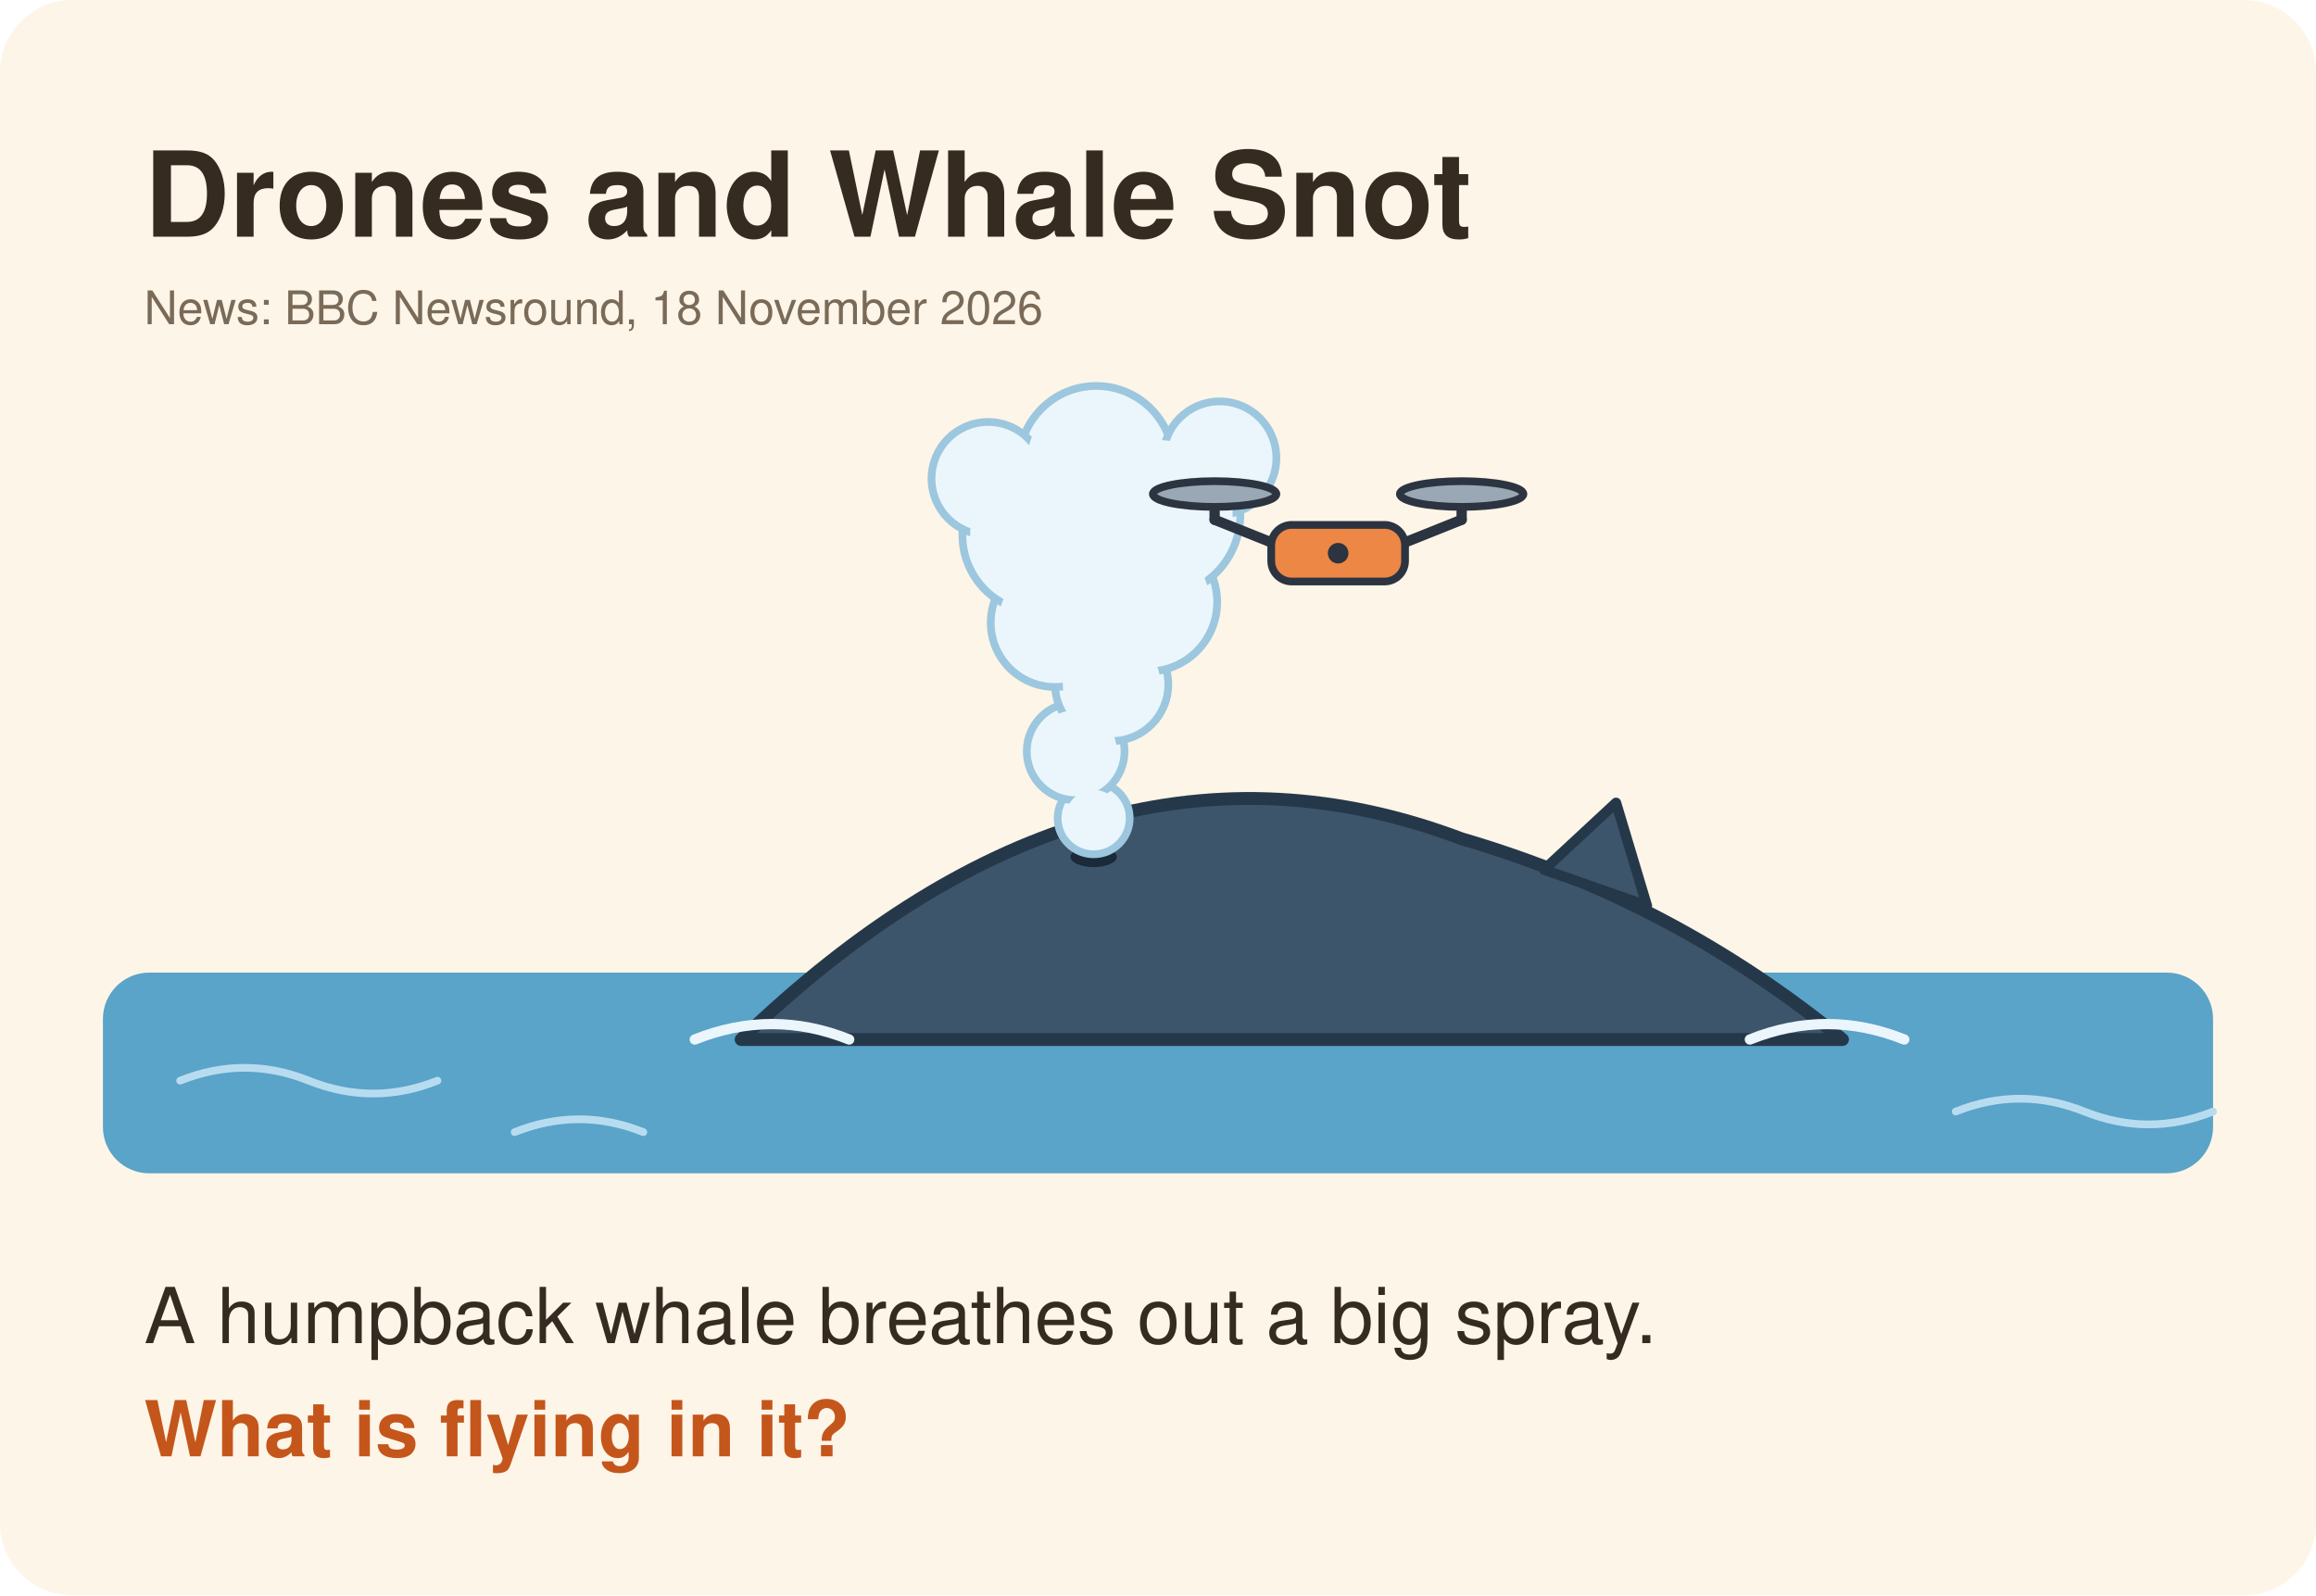
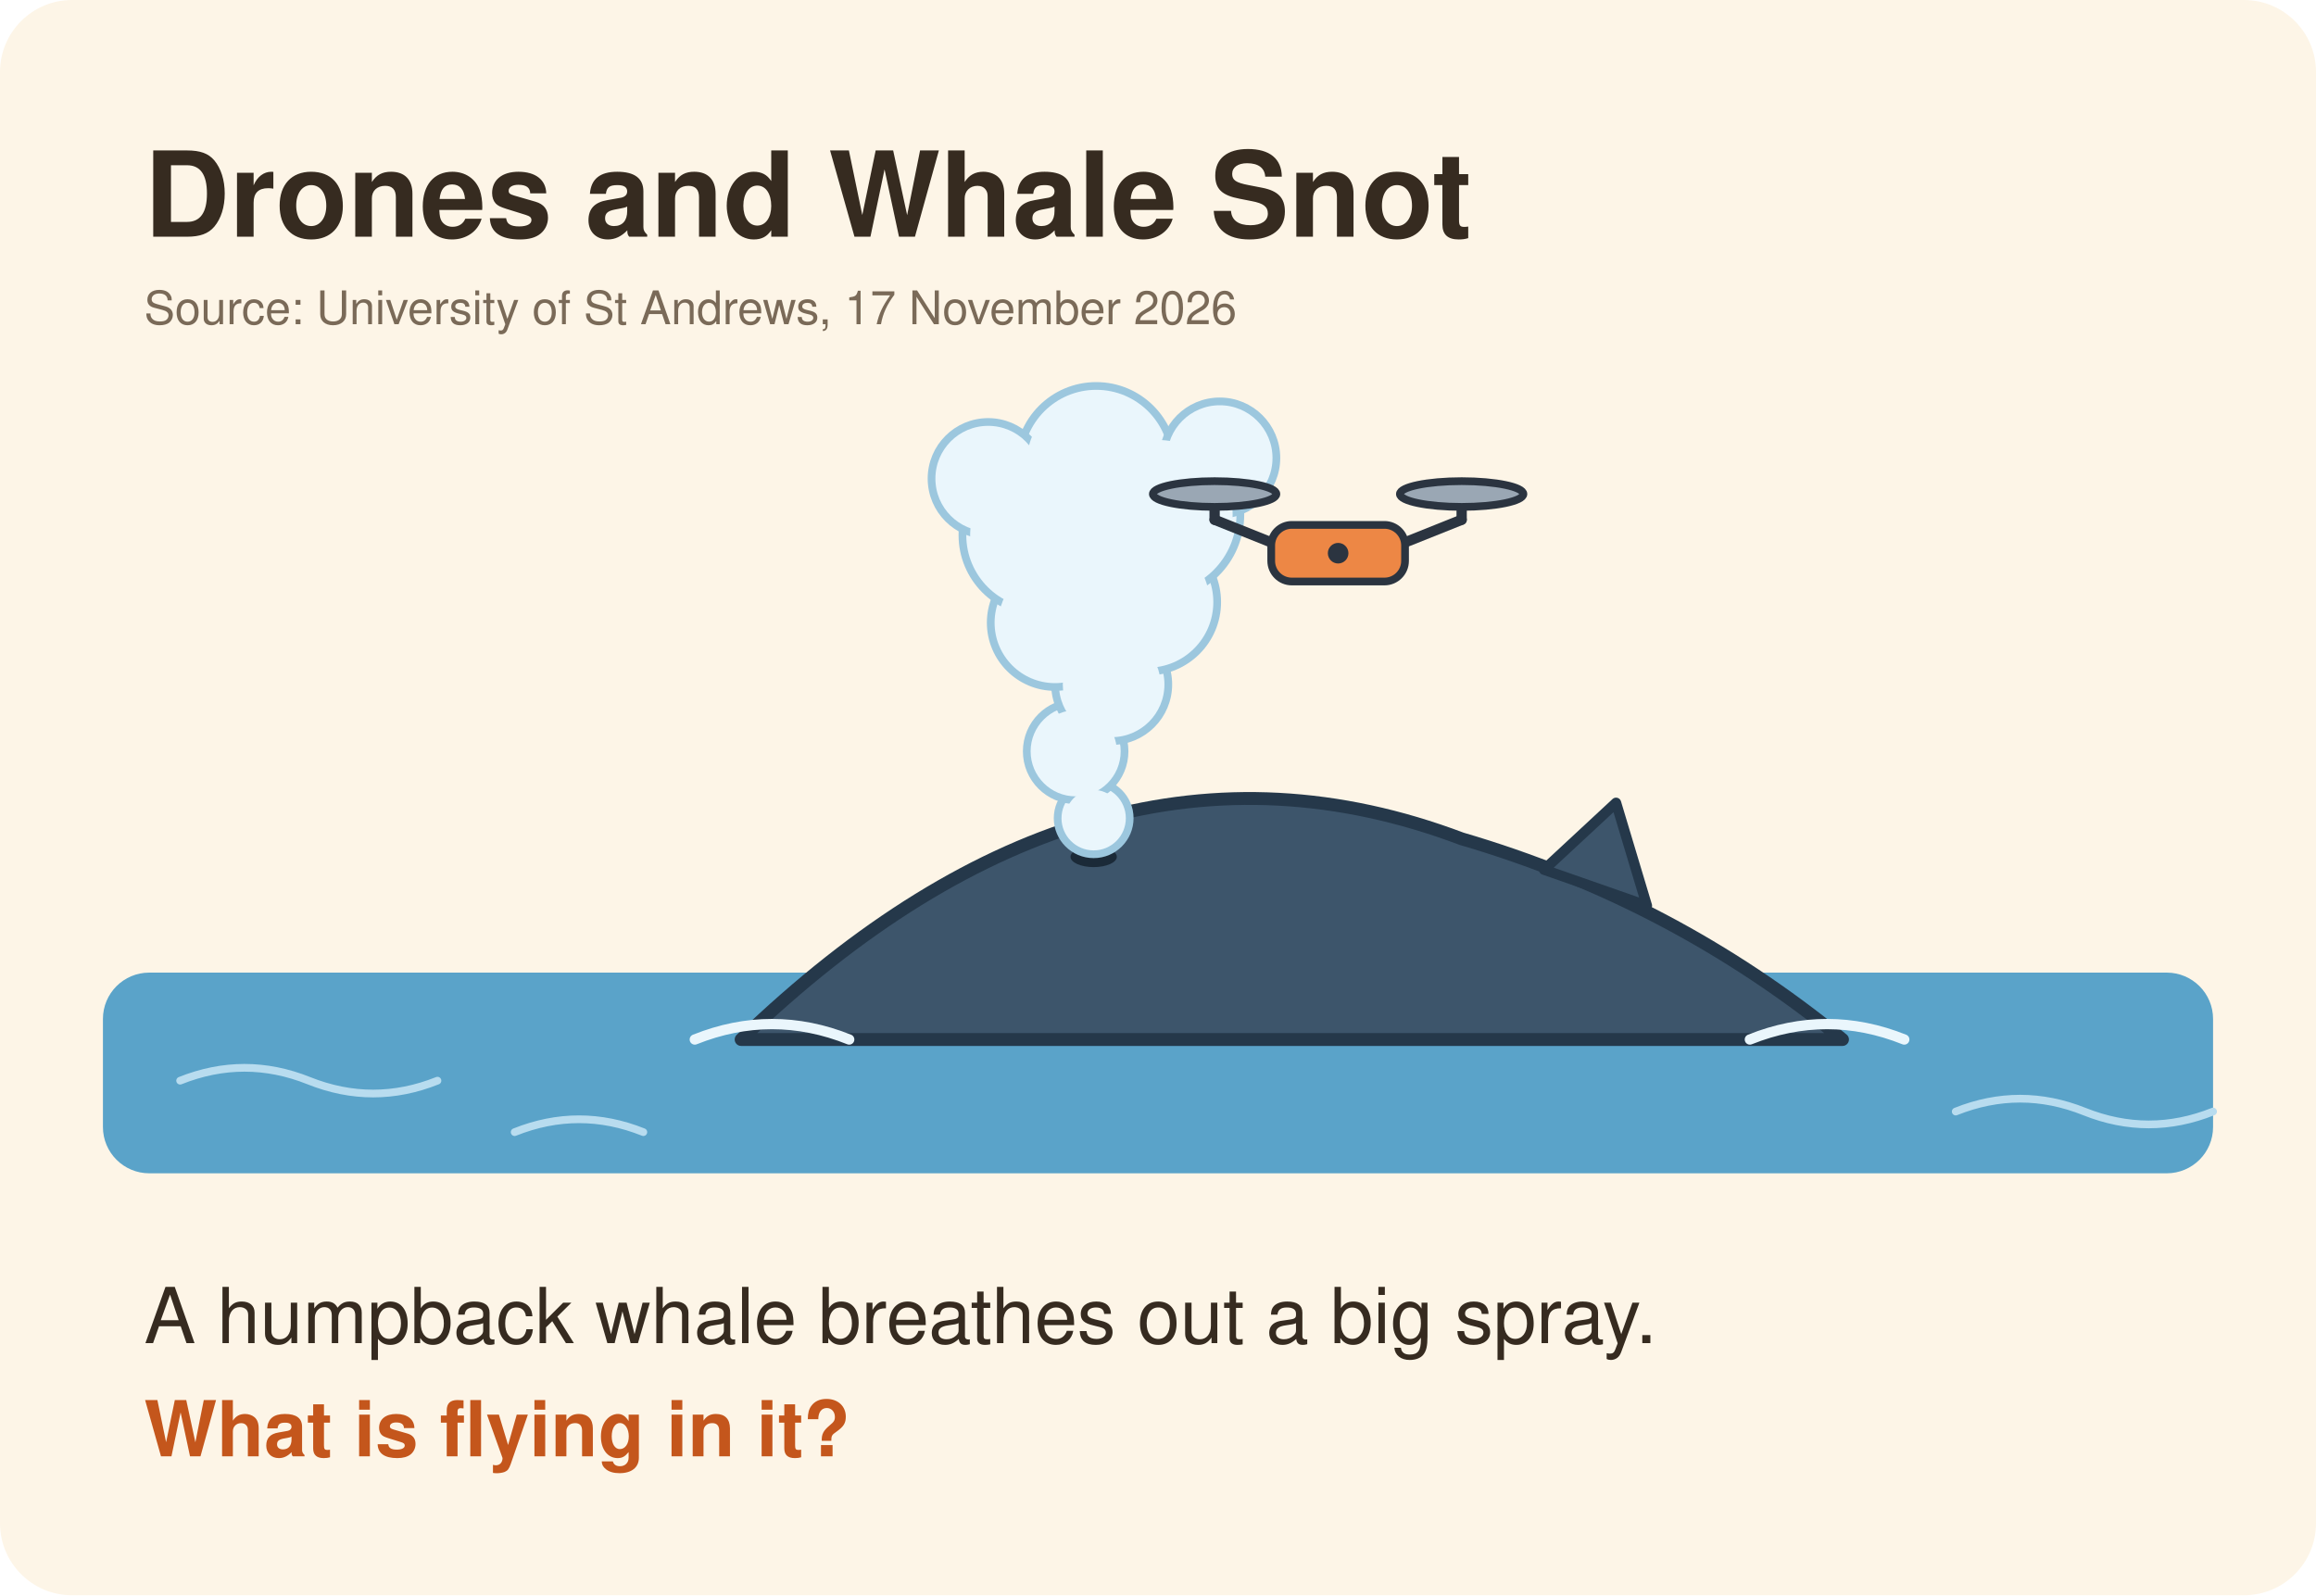
<svg xmlns="http://www.w3.org/2000/svg" width="900" height="620" viewBox="0 0 900 620">
  <rect width="900" height="620" rx="28" fill="#fdf5e7" />
  <text x="56" y="92" fill="#362b20" font-family="Helvetica, Arial, sans-serif" font-size="46" font-weight="bold">Drones and Whale Snot</text>
-   <text x="56" y="126" fill="#7a6a58" font-family="Helvetica, Arial, sans-serif" font-size="18">News: BBC Newsround, 18 November 2026</text>
+   <text x="56" y="126" fill="#7a6a58" font-family="Helvetica, Arial, sans-serif" font-size="18">Source: University of St Andrews, 17 November 2026</text>
  <rect x="40" y="378" width="820" height="78" rx="18" fill="#5aa3c9" />
  <path d="M288 404 Q425 272 568 326 Q650 350 716 404 Z" fill="#3d556b" stroke="#25384a" stroke-width="5" stroke-linejoin="round" />
  <path d="M600 338 L628 312 L640 352 Z" fill="#3d556b" stroke="#25384a" stroke-width="4" stroke-linejoin="round" />
  <ellipse cx="425" cy="333" rx="9" ry="4" fill="#1b2a38" />
  <path d="M270 404 Q300 392 330 404 M680 404 Q710 392 740 404" fill="none" stroke="#eaf6fc" stroke-width="4" stroke-linecap="round" />
  <path d="M70 420 q25 -10 50 0 t50 0 M760 432 q25 -10 50 0 t50 0 M200 440 q25 -10 50 0" fill="none" stroke="#b8dcef" stroke-width="3" stroke-linecap="round" />
  <circle cx="425" cy="318" r="14" fill="#eaf6fc" stroke="#9cc7de" stroke-width="3" />
  <circle cx="418" cy="292" r="19" fill="#eaf6fc" stroke="#9cc7de" stroke-width="3" />
  <circle cx="432" cy="266" r="22" fill="#eaf6fc" stroke="#9cc7de" stroke-width="3" />
  <circle cx="410" cy="242" r="25" fill="#eaf6fc" stroke="#9cc7de" stroke-width="3" />
  <circle cx="446" cy="234" r="27" fill="#eaf6fc" stroke="#9cc7de" stroke-width="3" />
  <circle cx="404" cy="208" r="30" fill="#eaf6fc" stroke="#9cc7de" stroke-width="3" />
  <circle cx="450" cy="200" r="32" fill="#eaf6fc" stroke="#9cc7de" stroke-width="3" />
  <circle cx="426" cy="180" r="30" fill="#eaf6fc" stroke="#9cc7de" stroke-width="3" />
  <circle cx="384" cy="186" r="22" fill="#eaf6fc" stroke="#9cc7de" stroke-width="3" />
  <circle cx="474" cy="178" r="22" fill="#eaf6fc" stroke="#9cc7de" stroke-width="3" />
  <circle cx="425" cy="318" r="11" fill="#eaf6fc" />
  <circle cx="418" cy="292" r="16" fill="#eaf6fc" />
  <circle cx="432" cy="266" r="19" fill="#eaf6fc" />
  <circle cx="410" cy="242" r="22" fill="#eaf6fc" />
  <circle cx="446" cy="234" r="24" fill="#eaf6fc" />
  <circle cx="404" cy="208" r="27" fill="#eaf6fc" />
  <circle cx="450" cy="200" r="29" fill="#eaf6fc" />
  <circle cx="426" cy="180" r="27" fill="#eaf6fc" />
  <circle cx="384" cy="186" r="19" fill="#eaf6fc" />
  <circle cx="474" cy="178" r="19" fill="#eaf6fc" />
  <g stroke="#2b3440" stroke-width="4" stroke-linecap="round">
    <line x1="472" y1="202" x2="502" y2="214" />
    <line x1="568" y1="202" x2="538" y2="214" />
    <line x1="472" y1="202" x2="472" y2="194" />
    <line x1="568" y1="202" x2="568" y2="194" />
  </g>
  <ellipse cx="472" cy="192" rx="24" ry="5" fill="#9aa7b4" stroke="#2b3440" stroke-width="3" />
  <ellipse cx="568" cy="192" rx="24" ry="5" fill="#9aa7b4" stroke="#2b3440" stroke-width="3" />
  <rect x="494" y="204" width="52" height="22" rx="8" fill="#ed8745" stroke="#2b3440" stroke-width="3" />
  <circle cx="520" cy="215" r="4" fill="#2b3440" />
  <text x="56" y="522" fill="#362b20" font-family="Helvetica, Arial, sans-serif" font-size="30">A humpback whale breathes out a big spray.</text>
  <text x="56" y="566" fill="#c4561c" font-family="Helvetica, Arial, sans-serif" font-size="30" font-weight="bold">What is flying in it?</text>
</svg>
